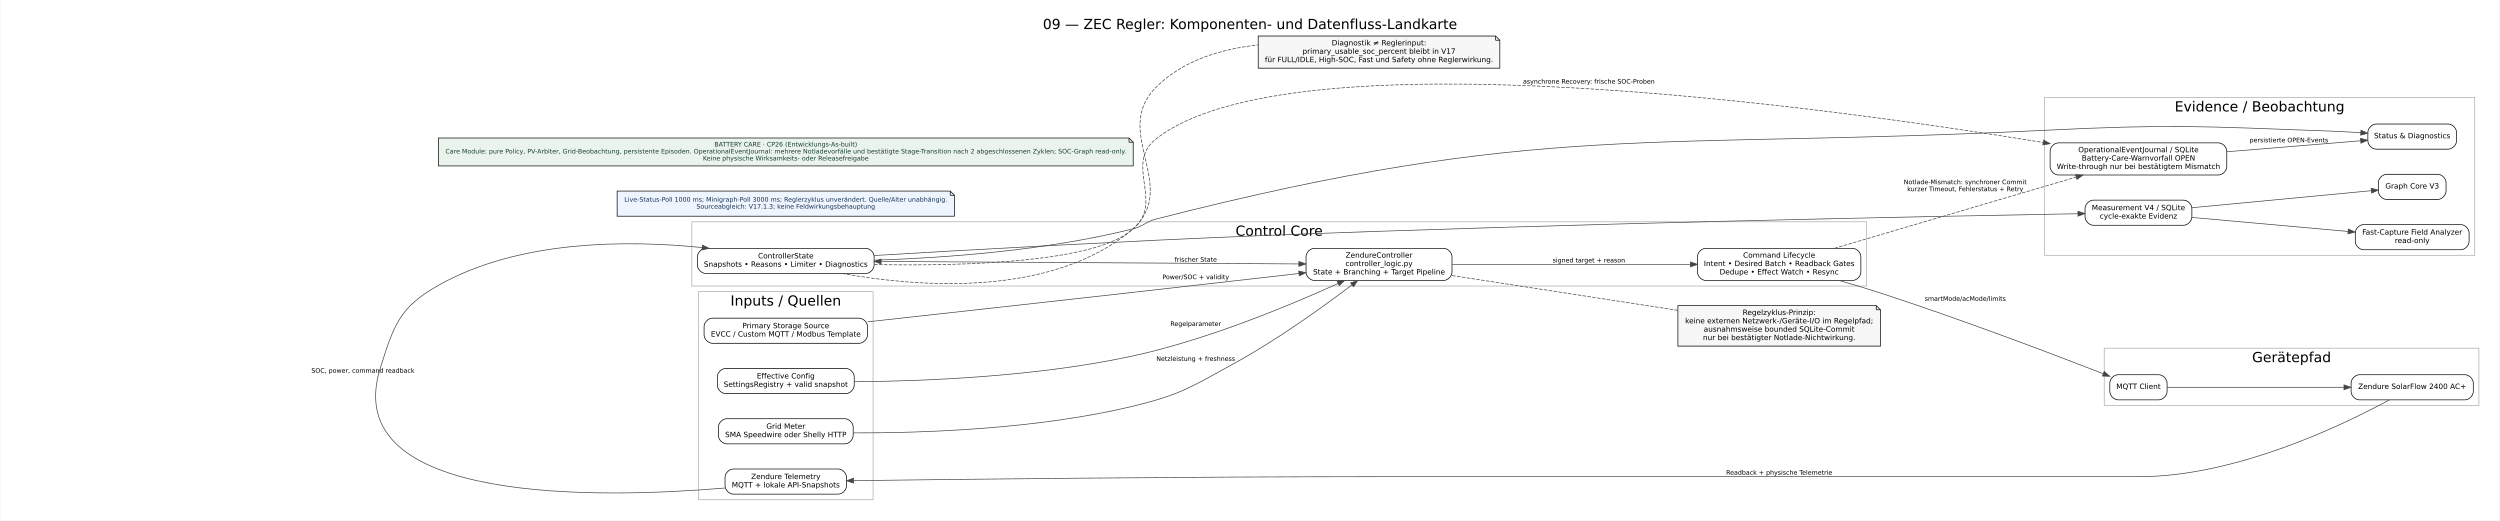
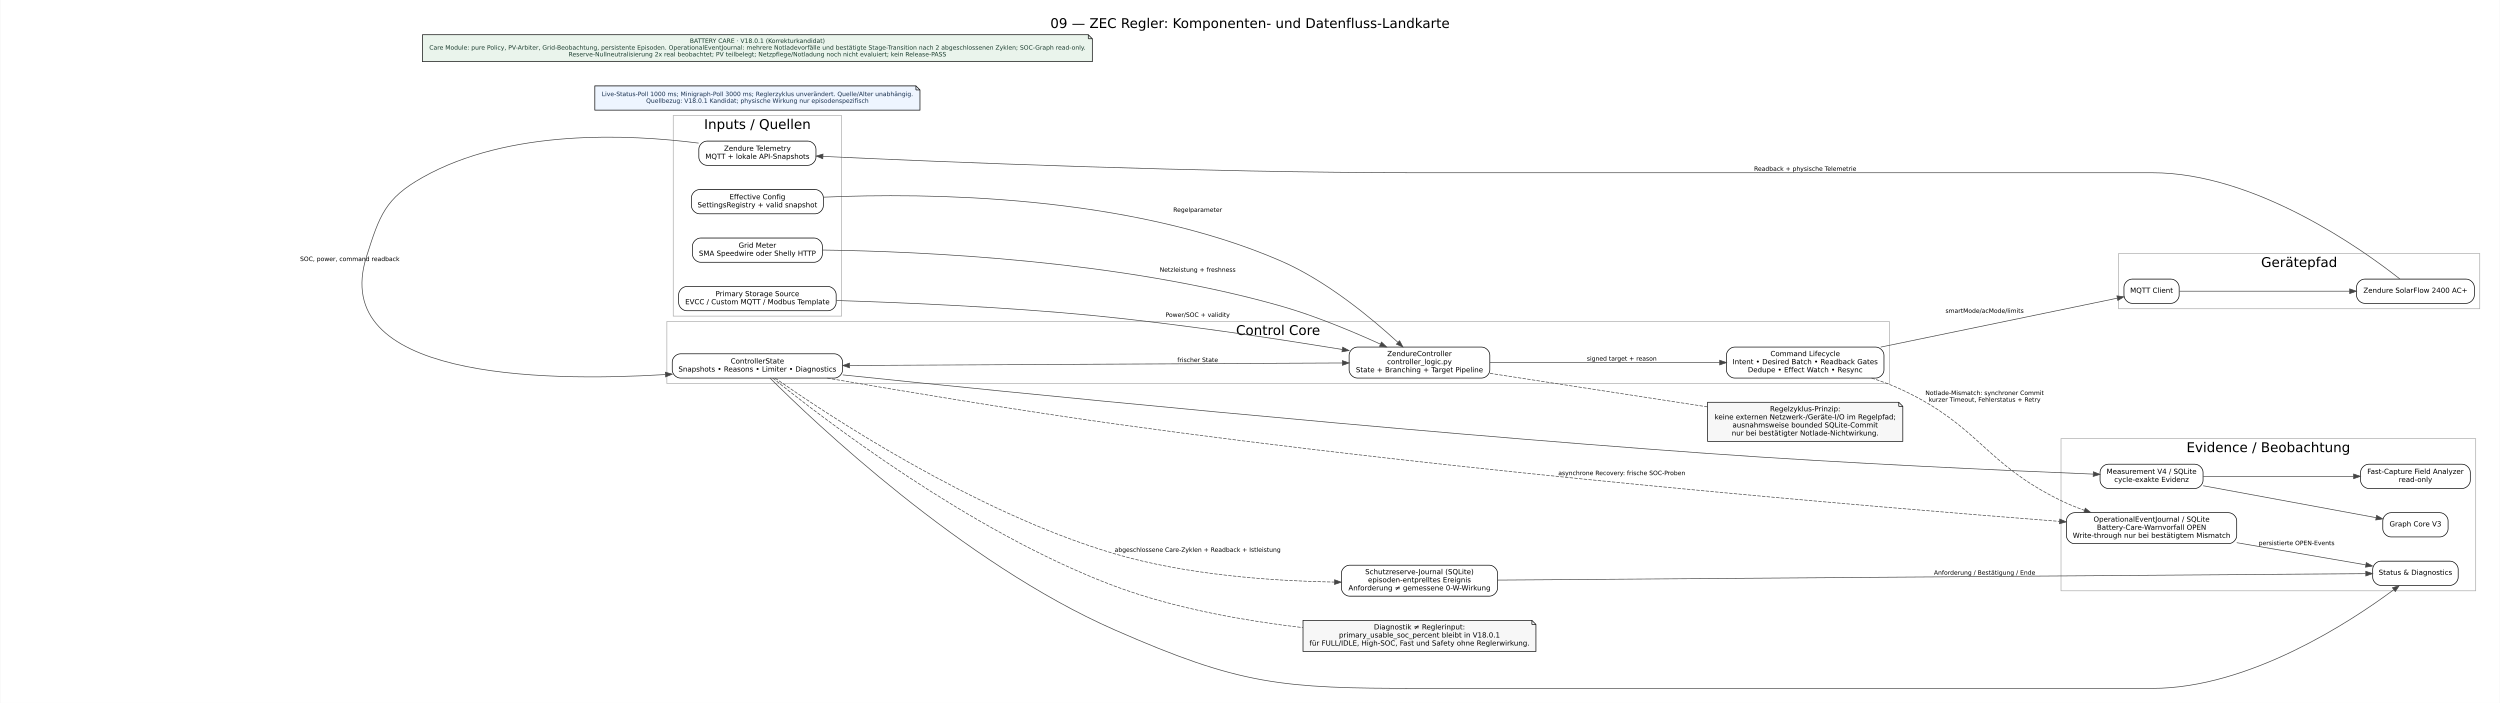
- <svg xmlns="http://www.w3.org/2000/svg" width="3579pt" height="745pt" viewBox="0.00 0.00 3578.70 745.20">
-   <g id="graph0" class="graph" transform="scale(1 1) rotate(0) translate(21.6 723.6)">
-     <polygon fill="white" stroke="transparent" points="-21.6,21.6 -21.6,-723.6 3557.1,-723.6 3557.1,21.6 -21.6,21.6" />
-     <text text-anchor="middle" x="1767.75" y="-682" font-family="DejaVu Sans" font-size="20.00">09 — ZEC Regler: Komponenten- und Datenfluss-Landkarte</text>
+ <svg xmlns="http://www.w3.org/2000/svg" width="3713pt" height="1044pt" viewBox="0.00 0.00 3712.70 1044.20">
+   <g id="graph0" class="graph" transform="scale(1 1) rotate(0) translate(21.6 1022.6)">
+     <polygon fill="white" stroke="transparent" points="-21.6,21.6 -21.6,-1022.6 3691.1,-1022.6 3691.1,21.6 -21.6,21.6" />
+     <text text-anchor="middle" x="1834.75" y="-981" font-family="DejaVu Sans" font-size="20.00">09 — ZEC Regler: Komponenten- und Datenfluss-Landkarte</text>
    <g id="clust1" class="cluster">
-       <polygon fill="white" stroke="#aaaaaa" points="978,-8 978,-306 1228,-306 1228,-8 978,-8" />
-       <text text-anchor="middle" x="1103" y="-286" font-family="DejaVu Sans" font-size="20.00">Inputs / Quellen</text>
+       <polygon fill="white" stroke="#aaaaaa" points="978,-553 978,-851 1228,-851 1228,-553 978,-553" />
+       <text text-anchor="middle" x="1103" y="-831" font-family="DejaVu Sans" font-size="20.00">Inputs / Quellen</text>
    </g>
    <g id="clust2" class="cluster">
-       <polygon fill="white" stroke="#aaaaaa" points="968.5,-314 968.5,-406 2650.5,-406 2650.5,-314 968.5,-314" />
-       <text text-anchor="middle" x="1809.5" y="-386" font-family="DejaVu Sans" font-size="20.00">Control Core</text>
+       <polygon fill="white" stroke="#aaaaaa" points="968.5,-453 968.5,-545 2784.5,-545 2784.5,-453 968.5,-453" />
+       <text text-anchor="middle" x="1876.5" y="-525" font-family="DejaVu Sans" font-size="20.00">Control Core</text>
    </g>
    <g id="clust3" class="cluster">
-       <polygon fill="white" stroke="#aaaaaa" points="2991,-143 2991,-225 3527.5,-225 3527.5,-143 2991,-143" />
-       <text text-anchor="middle" x="3259.25" y="-205" font-family="DejaVu Sans" font-size="20.00">Gerätepfad</text>
+       <polygon fill="white" stroke="#aaaaaa" points="3125,-564 3125,-646 3661.5,-646 3661.5,-564 3125,-564" />
+       <text text-anchor="middle" x="3393.25" y="-626" font-family="DejaVu Sans" font-size="20.00">Gerätepfad</text>
    </g>
    <g id="clust4" class="cluster">
-       <polygon fill="white" stroke="#aaaaaa" points="2905.5,-358 2905.5,-584 3521.5,-584 3521.5,-358 2905.5,-358" />
-       <text text-anchor="middle" x="3213.5" y="-564" font-family="DejaVu Sans" font-size="20.00">Evidence / Beobachtung</text>
+       <polygon fill="white" stroke="#aaaaaa" points="3039.5,-145 3039.5,-371 3655.5,-371 3655.5,-145 3039.5,-145" />
+       <text text-anchor="middle" x="3347.5" y="-351" font-family="DejaVu Sans" font-size="20.00">Evidence / Beobachtung</text>
    </g>
    <g id="node1" class="node">
-       <path fill="white" stroke="black" d="M1187.5,-124C1187.5,-124 1018.5,-124 1018.5,-124 1012.5,-124 1006.5,-118 1006.5,-112 1006.5,-112 1006.5,-100 1006.5,-100 1006.5,-94 1012.5,-88 1018.5,-88 1018.5,-88 1187.5,-88 1187.5,-88 1193.5,-88 1199.5,-94 1199.5,-100 1199.5,-100 1199.5,-112 1199.5,-112 1199.5,-118 1193.5,-124 1187.5,-124" />
-       <text text-anchor="middle" x="1103" y="-109.6" font-family="DejaVu Sans" font-size="10.50">Grid Meter</text>
-       <text text-anchor="middle" x="1103" y="-97.6" font-family="DejaVu Sans" font-size="10.50">SMA Speedwire oder Shelly HTTP</text>
+       <path fill="white" stroke="black" d="M1187.5,-669C1187.5,-669 1018.5,-669 1018.5,-669 1012.5,-669 1006.5,-663 1006.5,-657 1006.5,-657 1006.5,-645 1006.5,-645 1006.5,-639 1012.5,-633 1018.5,-633 1018.5,-633 1187.5,-633 1187.5,-633 1193.5,-633 1199.5,-639 1199.5,-645 1199.5,-645 1199.5,-657 1199.5,-657 1199.5,-663 1193.5,-669 1187.5,-669" />
+       <text text-anchor="middle" x="1103" y="-654.6" font-family="DejaVu Sans" font-size="10.50">Grid Meter</text>
+       <text text-anchor="middle" x="1103" y="-642.6" font-family="DejaVu Sans" font-size="10.50">SMA Speedwire oder Shelly HTTP</text>
    </g>
    <g id="node5" class="node">
-       <path fill="white" stroke="black" d="M2045,-368C2045,-368 1860,-368 1860,-368 1854,-368 1848,-362 1848,-356 1848,-356 1848,-334 1848,-334 1848,-328 1854,-322 1860,-322 1860,-322 2045,-322 2045,-322 2051,-322 2057,-328 2057,-334 2057,-334 2057,-356 2057,-356 2057,-362 2051,-368 2045,-368" />
-       <text text-anchor="middle" x="1952.5" y="-354.6" font-family="DejaVu Sans" font-size="10.50">ZendureController</text>
-       <text text-anchor="middle" x="1952.5" y="-342.6" font-family="DejaVu Sans" font-size="10.50">controller_logic.py</text>
-       <text text-anchor="middle" x="1952.5" y="-330.6" font-family="DejaVu Sans" font-size="10.50">State + Branching + Target Pipeline</text>
+       <path fill="white" stroke="black" d="M2179,-507C2179,-507 1994,-507 1994,-507 1988,-507 1982,-501 1982,-495 1982,-495 1982,-473 1982,-473 1982,-467 1988,-461 1994,-461 1994,-461 2179,-461 2179,-461 2185,-461 2191,-467 2191,-473 2191,-473 2191,-495 2191,-495 2191,-501 2185,-507 2179,-507" />
+       <text text-anchor="middle" x="2086.5" y="-493.6" font-family="DejaVu Sans" font-size="10.50">ZendureController</text>
+       <text text-anchor="middle" x="2086.5" y="-481.6" font-family="DejaVu Sans" font-size="10.50">controller_logic.py</text>
+       <text text-anchor="middle" x="2086.5" y="-469.6" font-family="DejaVu Sans" font-size="10.50">State + Branching + Target Pipeline</text>
    </g>
    <g id="edge1" class="edge">
-       <path fill="none" stroke="#444444" d="M1199.68,-103.7C1300.73,-103.41 1463.99,-109.03 1600.5,-142 1669.03,-158.55 1684.7,-170.08 1746.5,-204 1807.83,-237.67 1873.62,-285.18 1913.68,-315.54" />
-       <polygon fill="#444444" stroke="#444444" points="1911.74,-318.47 1921.82,-321.74 1915.99,-312.9 1911.74,-318.47" />
-       <text text-anchor="middle" x="1690" y="-206.8" font-family="DejaVu Sans" font-size="9.00">Netzleistung + freshness</text>
+       <path fill="none" stroke="#444444" d="M1199.51,-651.18C1348.03,-649.17 1642.06,-635.95 1880.5,-568 1931.97,-553.33 1988.06,-529.79 2028.54,-511.35" />
+       <polygon fill="#444444" stroke="#444444" points="2030.08,-514.5 2037.7,-507.15 2027.16,-508.14 2030.08,-514.5" />
+       <text text-anchor="middle" x="1757" y="-618.8" font-family="DejaVu Sans" font-size="9.00">Netzleistung + freshness</text>
    </g>
    <g id="node2" class="node">
-       <path fill="white" stroke="black" d="M1208,-268C1208,-268 998,-268 998,-268 992,-268 986,-262 986,-256 986,-256 986,-244 986,-244 986,-238 992,-232 998,-232 998,-232 1208,-232 1208,-232 1214,-232 1220,-238 1220,-244 1220,-244 1220,-256 1220,-256 1220,-262 1214,-268 1208,-268" />
-       <text text-anchor="middle" x="1103" y="-253.6" font-family="DejaVu Sans" font-size="10.50">Primary Storage Source</text>
-       <text text-anchor="middle" x="1103" y="-241.6" font-family="DejaVu Sans" font-size="10.50">EVCC / Custom MQTT / Modbus Template</text>
+       <path fill="white" stroke="black" d="M1208,-597C1208,-597 998,-597 998,-597 992,-597 986,-591 986,-585 986,-585 986,-573 986,-573 986,-567 992,-561 998,-561 998,-561 1208,-561 1208,-561 1214,-561 1220,-567 1220,-573 1220,-573 1220,-585 1220,-585 1220,-591 1214,-597 1208,-597" />
+       <text text-anchor="middle" x="1103" y="-582.6" font-family="DejaVu Sans" font-size="10.50">Primary Storage Source</text>
+       <text text-anchor="middle" x="1103" y="-570.6" font-family="DejaVu Sans" font-size="10.50">EVCC / Custom MQTT / Modbus Template</text>
    </g>
    <g id="edge2" class="edge">
-       <path fill="none" stroke="#444444" d="M1220.38,-262.79C1321.01,-273.87 1470.36,-290.38 1600.5,-305 1679.79,-313.91 1769.15,-324.09 1837.86,-331.96" />
-       <polygon fill="#444444" stroke="#444444" points="1837.51,-335.44 1847.84,-333.1 1838.3,-328.49 1837.51,-335.44" />
-       <text text-anchor="middle" x="1690" y="-323.8" font-family="DejaVu Sans" font-size="9.00">Power/SOC + validity</text>
+       <path fill="none" stroke="#444444" d="M1220.09,-576.21C1320.86,-573.05 1470.57,-566.62 1600.5,-554 1728.21,-541.6 1873.78,-519.51 1971.84,-503.46" />
+       <polygon fill="#444444" stroke="#444444" points="1972.47,-506.9 1981.77,-501.83 1971.33,-499.99 1972.47,-506.9" />
+       <text text-anchor="middle" x="1757" y="-551.8" font-family="DejaVu Sans" font-size="9.00">Power/SOC + validity</text>
    </g>
    <g id="node3" class="node">
-       <path fill="white" stroke="black" d="M1178,-52C1178,-52 1028,-52 1028,-52 1022,-52 1016,-46 1016,-40 1016,-40 1016,-28 1016,-28 1016,-22 1022,-16 1028,-16 1028,-16 1178,-16 1178,-16 1184,-16 1190,-22 1190,-28 1190,-28 1190,-40 1190,-40 1190,-46 1184,-52 1178,-52" />
-       <text text-anchor="middle" x="1103" y="-37.6" font-family="DejaVu Sans" font-size="10.50">Zendure Telemetry</text>
-       <text text-anchor="middle" x="1103" y="-25.6" font-family="DejaVu Sans" font-size="10.50">MQTT + lokale API-Snapshots</text>
+       <path fill="white" stroke="black" d="M1178,-813C1178,-813 1028,-813 1028,-813 1022,-813 1016,-807 1016,-801 1016,-801 1016,-789 1016,-789 1016,-783 1022,-777 1028,-777 1028,-777 1178,-777 1178,-777 1184,-777 1190,-783 1190,-789 1190,-789 1190,-801 1190,-801 1190,-807 1184,-813 1178,-813" />
+       <text text-anchor="middle" x="1103" y="-798.6" font-family="DejaVu Sans" font-size="10.50">Zendure Telemetry</text>
+       <text text-anchor="middle" x="1103" y="-786.6" font-family="DejaVu Sans" font-size="10.50">MQTT + lokale API-Snapshots</text>
    </g>
    <g id="node6" class="node">
-       <path fill="white" stroke="black" d="M1217.5,-368C1217.5,-368 988.5,-368 988.5,-368 982.5,-368 976.5,-362 976.5,-356 976.5,-356 976.5,-344 976.5,-344 976.5,-338 982.5,-332 988.5,-332 988.5,-332 1217.5,-332 1217.5,-332 1223.5,-332 1229.5,-338 1229.5,-344 1229.5,-344 1229.5,-356 1229.5,-356 1229.5,-362 1223.5,-368 1217.5,-368" />
-       <text text-anchor="middle" x="1103" y="-353.6" font-family="DejaVu Sans" font-size="10.50">ControllerState</text>
-       <text text-anchor="middle" x="1103" y="-341.6" font-family="DejaVu Sans" font-size="10.50">Snapshots • Reasons • Limiter • Diagnostics</text>
+       <path fill="white" stroke="black" d="M1217.5,-497C1217.5,-497 988.5,-497 988.5,-497 982.5,-497 976.5,-491 976.5,-485 976.5,-485 976.5,-473 976.5,-473 976.5,-467 982.5,-461 988.5,-461 988.5,-461 1217.5,-461 1217.5,-461 1223.5,-461 1229.5,-467 1229.5,-473 1229.5,-473 1229.5,-485 1229.5,-485 1229.5,-491 1223.5,-497 1217.5,-497" />
+       <text text-anchor="middle" x="1103" y="-482.6" font-family="DejaVu Sans" font-size="10.50">ControllerState</text>
+       <text text-anchor="middle" x="1103" y="-470.6" font-family="DejaVu Sans" font-size="10.50">Snapshots • Reasons • Limiter • Diagnostics</text>
    </g>
    <g id="edge4" class="edge">
-       <path fill="none" stroke="#444444" d="M1015.81,-24.74C839.02,-9.89 460.16,-0.02 522.5,-197 541.85,-258.13 549.67,-283.47 605.5,-315 721.18,-380.32 876.89,-379.91 983.11,-369.1" />
-       <polygon fill="#444444" stroke="#444444" points="983.65,-372.57 993.23,-368.03 982.91,-365.61 983.65,-372.57" />
-       <text text-anchor="middle" x="497.5" y="-189.8" font-family="DejaVu Sans" font-size="9.00">SOC, power, command readback</text>
+       <path fill="none" stroke="#444444" d="M1015.71,-810C911.06,-823.42 733.76,-831.25 605.5,-759 549.95,-727.71 541.86,-702.75 522.5,-642 465.12,-461.95 777.32,-454.78 966.4,-466.2" />
+       <polygon fill="#444444" stroke="#444444" points="966.23,-469.69 976.43,-466.83 966.67,-462.71 966.23,-469.69" />
+       <text text-anchor="middle" x="497.5" y="-634.8" font-family="DejaVu Sans" font-size="9.00">SOC, power, command readback</text>
    </g>
    <g id="node4" class="node">
-       <path fill="white" stroke="black" d="M1189,-196C1189,-196 1017,-196 1017,-196 1011,-196 1005,-190 1005,-184 1005,-184 1005,-172 1005,-172 1005,-166 1011,-160 1017,-160 1017,-160 1189,-160 1189,-160 1195,-160 1201,-166 1201,-172 1201,-172 1201,-184 1201,-184 1201,-190 1195,-196 1189,-196" />
-       <text text-anchor="middle" x="1103" y="-181.6" font-family="DejaVu Sans" font-size="10.50">Effective Config</text>
-       <text text-anchor="middle" x="1103" y="-169.6" font-family="DejaVu Sans" font-size="10.50">SettingsRegistry + valid snapshot</text>
+       <path fill="white" stroke="black" d="M1189,-741C1189,-741 1017,-741 1017,-741 1011,-741 1005,-735 1005,-729 1005,-729 1005,-717 1005,-717 1005,-711 1011,-705 1017,-705 1017,-705 1189,-705 1189,-705 1195,-705 1201,-711 1201,-717 1201,-717 1201,-729 1201,-729 1201,-735 1195,-741 1189,-741" />
+       <text text-anchor="middle" x="1103" y="-726.6" font-family="DejaVu Sans" font-size="10.50">Effective Config</text>
+       <text text-anchor="middle" x="1103" y="-714.6" font-family="DejaVu Sans" font-size="10.50">SettingsRegistry + valid snapshot</text>
    </g>
    <g id="edge3" class="edge">
-       <path fill="none" stroke="#444444" d="M1201.27,-176.93C1302.22,-177.71 1464.13,-184.25 1600.5,-214 1707.47,-237.34 1825.53,-286.62 1893.84,-317.64" />
-       <polygon fill="#444444" stroke="#444444" points="1892.59,-320.92 1903.14,-321.9 1895.5,-314.56 1892.59,-320.92" />
-       <text text-anchor="middle" x="1690" y="-256.8" font-family="DejaVu Sans" font-size="9.00">Regelparameter</text>
+       <path fill="none" stroke="#444444" d="M1201.22,-729.69C1352.99,-736.32 1652.41,-733.93 1880.5,-635 1949.03,-605.28 2016.41,-549 2054.3,-514.18" />
+       <polygon fill="#444444" stroke="#444444" points="2056.98,-516.46 2061.92,-507.09 2052.22,-511.33 2056.98,-516.46" />
+       <text text-anchor="middle" x="1757" y="-707.8" font-family="DejaVu Sans" font-size="9.00">Regelparameter</text>
    </g>
    <g id="node7" class="node">
-       <path fill="white" stroke="black" d="M2630.5,-368C2630.5,-368 2420.5,-368 2420.5,-368 2414.5,-368 2408.5,-362 2408.5,-356 2408.5,-356 2408.5,-334 2408.5,-334 2408.5,-328 2414.5,-322 2420.5,-322 2420.5,-322 2630.5,-322 2630.5,-322 2636.5,-322 2642.5,-328 2642.5,-334 2642.5,-334 2642.5,-356 2642.5,-356 2642.5,-362 2636.5,-368 2630.5,-368" />
-       <text text-anchor="middle" x="2525.5" y="-354.6" font-family="DejaVu Sans" font-size="10.50">Command Lifecycle</text>
-       <text text-anchor="middle" x="2525.5" y="-342.6" font-family="DejaVu Sans" font-size="10.50">Intent • Desired Batch • Readback Gates</text>
-       <text text-anchor="middle" x="2525.5" y="-330.6" font-family="DejaVu Sans" font-size="10.50">Dedupe • Effect Watch • Resync</text>
+       <path fill="white" stroke="black" d="M2764.5,-507C2764.5,-507 2554.5,-507 2554.5,-507 2548.5,-507 2542.5,-501 2542.5,-495 2542.5,-495 2542.5,-473 2542.5,-473 2542.5,-467 2548.5,-461 2554.5,-461 2554.5,-461 2764.5,-461 2764.5,-461 2770.5,-461 2776.5,-467 2776.5,-473 2776.5,-473 2776.5,-495 2776.5,-495 2776.5,-501 2770.5,-507 2764.5,-507" />
+       <text text-anchor="middle" x="2659.5" y="-493.6" font-family="DejaVu Sans" font-size="10.50">Command Lifecycle</text>
+       <text text-anchor="middle" x="2659.5" y="-481.6" font-family="DejaVu Sans" font-size="10.50">Intent • Desired Batch • Readback Gates</text>
+       <text text-anchor="middle" x="2659.5" y="-469.6" font-family="DejaVu Sans" font-size="10.50">Dedupe • Effect Watch • Resync</text>
    </g>
    <g id="edge6" class="edge">
-       <path fill="none" stroke="#444444" d="M2057.23,-345C2153.15,-345 2295.92,-345 2398.39,-345" />
-       <polygon fill="#444444" stroke="#444444" points="2398.49,-348.5 2408.49,-345 2398.49,-341.5 2398.49,-348.5" />
-       <text text-anchor="middle" x="2253" y="-347.8" font-family="DejaVu Sans" font-size="9.00">signed target + reason</text>
+       <path fill="none" stroke="#444444" d="M2191.23,-484C2287.15,-484 2429.92,-484 2532.39,-484" />
+       <polygon fill="#444444" stroke="#444444" points="2532.49,-487.5 2542.49,-484 2532.49,-480.5 2532.49,-487.5" />
+       <text text-anchor="middle" x="2387" y="-486.8" font-family="DejaVu Sans" font-size="9.00">signed target + reason</text>
+     </g>
+     <g id="node17" class="node">
+       <polygon fill="#f7f7f7" stroke="black" points="2798.5,-425 2514.5,-425 2514.5,-367 2804.5,-367 2804.5,-419 2798.5,-425" />
+       <polyline fill="none" stroke="black" points="2798.5,-425 2798.5,-419 " />
+       <polyline fill="none" stroke="black" points="2804.5,-419 2798.5,-419 " />
+       <text text-anchor="middle" x="2659.5" y="-411.6" font-family="DejaVu Sans" font-size="10.50">Regelzyklus-Prinzip:</text>
+       <text text-anchor="middle" x="2659.5" y="-399.6" font-family="DejaVu Sans" font-size="10.50">keine externen Netzwerk-/Geräte-I/O im Regelpfad;</text>
+       <text text-anchor="middle" x="2659.5" y="-387.6" font-family="DejaVu Sans" font-size="10.50">ausnahmsweise bounded SQLite-Commit</text>
+       <text text-anchor="middle" x="2659.5" y="-375.6" font-family="DejaVu Sans" font-size="10.50">nur bei bestätigter Notlade-Nichtwirkung.</text>
+     </g>
+     <g id="edge20" class="edge">
+       <path fill="none" stroke="#444444" stroke-dasharray="5,2" d="M2191.23,-468.01C2281.66,-454.08 2413.74,-433.72 2514.42,-418.2" />
+     </g>
+     <g id="edge5" class="edge">
+       <path fill="none" stroke="#444444" d="M1240.01,-479.69C1434.92,-480.69 1790.14,-482.5 1971.85,-483.42" />
+       <polygon fill="#444444" stroke="#444444" points="1239.82,-476.19 1229.8,-479.64 1239.79,-483.19 1239.82,-476.19" />
+       <polygon fill="#444444" stroke="#444444" points="1971.94,-486.92 1981.96,-483.47 1971.98,-479.92 1971.94,-486.92" />
+       <text text-anchor="middle" x="1757" y="-484.8" font-family="DejaVu Sans" font-size="9.00">frischer State</text>
+     </g>
+     <g id="node10" class="node">
+       <path fill="white" stroke="black" d="M3238.5,-333C3238.5,-333 3109.5,-333 3109.5,-333 3103.5,-333 3097.5,-327 3097.5,-321 3097.5,-321 3097.5,-309 3097.5,-309 3097.5,-303 3103.5,-297 3109.5,-297 3109.5,-297 3238.5,-297 3238.5,-297 3244.5,-297 3250.5,-303 3250.5,-309 3250.5,-309 3250.5,-321 3250.5,-321 3250.5,-327 3244.5,-333 3238.5,-333" />
+       <text text-anchor="middle" x="3174" y="-318.6" font-family="DejaVu Sans" font-size="10.50">Measurement V4 / SQLite</text>
+       <text text-anchor="middle" x="3174" y="-306.6" font-family="DejaVu Sans" font-size="10.50">cycle-exakte Evidenz</text>
+     </g>
+     <g id="edge10" class="edge">
+       <path fill="none" stroke="#444444" d="M1229.82,-465.69C1476.17,-440 2039.57,-383.13 2514.5,-349 2719.68,-334.25 2961.27,-323.46 3087.06,-318.33" />
+       <polygon fill="#444444" stroke="#444444" points="3087.54,-321.81 3097.39,-317.91 3087.26,-314.82 3087.54,-321.81" />
+     </g>
+     <g id="node11" class="node">
+       <path fill="white" stroke="black" d="M3617.5,-189C3617.5,-189 3514.5,-189 3514.5,-189 3508.5,-189 3502.5,-183 3502.5,-177 3502.5,-177 3502.5,-165 3502.5,-165 3502.5,-159 3508.5,-153 3514.5,-153 3514.5,-153 3617.5,-153 3617.5,-153 3623.5,-153 3629.5,-159 3629.5,-165 3629.5,-165 3629.5,-177 3629.5,-177 3629.5,-183 3623.5,-189 3617.5,-189" />
+       <text text-anchor="middle" x="3566" y="-168.6" font-family="DejaVu Sans" font-size="10.50">Status &amp; Diagnostics</text>
+     </g>
+     <g id="edge11" class="edge">
+       <path fill="none" stroke="#444444" d="M1121.73,-460.99C1184.83,-398.08 1406.76,-186.55 1633.5,-87 1820.82,-4.76 1880.92,0 2085.5,0 2085.5,0 2085.5,0 3175,0 3319.34,0 3470.35,-99.46 3533.91,-146.67" />
+       <polygon fill="#444444" stroke="#444444" points="3531.83,-149.49 3541.93,-152.7 3536.04,-143.89 3531.83,-149.49" />
+     </g>
+     <g id="node14" class="node">
+       <path fill="white" stroke="black" d="M3288.5,-261C3288.5,-261 3059.5,-261 3059.5,-261 3053.5,-261 3047.5,-255 3047.5,-249 3047.5,-249 3047.5,-227 3047.5,-227 3047.5,-221 3053.5,-215 3059.5,-215 3059.5,-215 3288.5,-215 3288.5,-215 3294.5,-215 3300.5,-221 3300.5,-227 3300.5,-227 3300.5,-249 3300.5,-249 3300.5,-255 3294.5,-261 3288.5,-261" />
+       <text text-anchor="middle" x="3174" y="-247.6" font-family="DejaVu Sans" font-size="10.50">OperationalEventJournal / SQLite</text>
+       <text text-anchor="middle" x="3174" y="-235.6" font-family="DejaVu Sans" font-size="10.50">Battery-Care-Warnvorfall OPEN</text>
+       <text text-anchor="middle" x="3174" y="-223.6" font-family="DejaVu Sans" font-size="10.50">Write-through nur bei bestätigtem Mismatch</text>
+     </g>
+     <g id="edge13" class="edge">
+       <path fill="none" stroke="#444444" stroke-dasharray="5,2" d="M1206.79,-460.94C1313.33,-442.54 1484.78,-413.83 1633.5,-393 2149.94,-320.66 2768.41,-268.9 3037.19,-248.11" />
+       <polygon fill="#444444" stroke="#444444" points="3037.68,-251.58 3047.39,-247.32 3037.15,-244.6 3037.68,-251.58" />
+       <text text-anchor="middle" x="2387" y="-316.8" font-family="DejaVu Sans" font-size="9.00">asynchrone Recovery: frische SOC-Proben</text>
+     </g>
+     <g id="node15" class="node">
+       <path fill="white" stroke="black" d="M2190.5,-183C2190.5,-183 1982.5,-183 1982.5,-183 1976.5,-183 1970.5,-177 1970.5,-171 1970.5,-171 1970.5,-149 1970.5,-149 1970.5,-143 1976.5,-137 1982.5,-137 1982.5,-137 2190.5,-137 2190.5,-137 2196.5,-137 2202.5,-143 2202.5,-149 2202.5,-149 2202.5,-171 2202.5,-171 2202.5,-177 2196.5,-183 2190.5,-183" />
+       <text text-anchor="middle" x="2086.5" y="-169.6" font-family="DejaVu Sans" font-size="10.50">Schutzreserve-Journal (SQLite)</text>
+       <text text-anchor="middle" x="2086.5" y="-157.6" font-family="DejaVu Sans" font-size="10.50">episoden-entprelltes Ereignis</text>
+       <text text-anchor="middle" x="2086.5" y="-145.6" font-family="DejaVu Sans" font-size="10.50">Anforderung ≠ gemessene 0-W-Wirkung</text>
+     </g>
+     <g id="edge14" class="edge">
+       <path fill="none" stroke="#444444" stroke-dasharray="5,2" d="M1129.4,-460.82C1203.03,-409.21 1424.69,-261.54 1633.5,-200 1740.75,-168.39 1868.01,-159.54 1960.13,-157.92" />
+       <polygon fill="#444444" stroke="#444444" points="1960.39,-161.42 1970.34,-157.77 1960.29,-154.42 1960.39,-161.42" />
+       <text text-anchor="middle" x="1757" y="-202.8" font-family="DejaVu Sans" font-size="9.00">abgeschlossene Care-Zyklen + Readback + Istleistung</text>
    </g>
    <g id="node16" class="node">
-       <polygon fill="#f7f7f7" stroke="black" points="2664.5,-286 2380.5,-286 2380.5,-228 2670.5,-228 2670.5,-280 2664.5,-286" />
-       <polyline fill="none" stroke="black" points="2664.5,-286 2664.5,-280 " />
-       <polyline fill="none" stroke="black" points="2670.5,-280 2664.5,-280 " />
-       <text text-anchor="middle" x="2525.5" y="-272.6" font-family="DejaVu Sans" font-size="10.50">Regelzyklus-Prinzip:</text>
-       <text text-anchor="middle" x="2525.5" y="-260.6" font-family="DejaVu Sans" font-size="10.50">keine externen Netzwerk-/Geräte-I/O im Regelpfad;</text>
-       <text text-anchor="middle" x="2525.5" y="-248.6" font-family="DejaVu Sans" font-size="10.50">ausnahmsweise bounded SQLite-Commit</text>
-       <text text-anchor="middle" x="2525.5" y="-236.6" font-family="DejaVu Sans" font-size="10.50">nur bei bestätigter Notlade-Nichtwirkung.</text>
+       <polygon fill="#f7f7f7" stroke="black" points="2253.5,-101 1913.5,-101 1913.5,-55 2259.5,-55 2259.5,-95 2253.5,-101" />
+       <polyline fill="none" stroke="black" points="2253.5,-101 2253.5,-95 " />
+       <polyline fill="none" stroke="black" points="2259.5,-95 2253.5,-95 " />
+       <text text-anchor="middle" x="2086.5" y="-87.6" font-family="DejaVu Sans" font-size="10.50">Diagnostik ≠ Reglerinput:</text>
+       <text text-anchor="middle" x="2086.5" y="-75.6" font-family="DejaVu Sans" font-size="10.50">primary_usable_soc_percent bleibt in V18.0.1</text>
+       <text text-anchor="middle" x="2086.5" y="-63.6" font-family="DejaVu Sans" font-size="10.50">für FULL/IDLE, High-SOC, Fast und Safety ohne Reglerwirkung.</text>
+     </g>
+     <g id="edge19" class="edge">
+       <path fill="none" stroke="#444444" stroke-dasharray="5,2" d="M1126.04,-460.85C1195.57,-404.64 1418.44,-232.4 1633.5,-152 1722.69,-118.66 1827.34,-100.31 1913.48,-90.24" />
+     </g>
+     <g id="node8" class="node">
+       <path fill="white" stroke="black" d="M3203,-608C3203,-608 3145,-608 3145,-608 3139,-608 3133,-602 3133,-596 3133,-596 3133,-584 3133,-584 3133,-578 3139,-572 3145,-572 3145,-572 3203,-572 3203,-572 3209,-572 3215,-578 3215,-584 3215,-584 3215,-596 3215,-596 3215,-602 3209,-608 3203,-608" />
+       <text text-anchor="middle" x="3174" y="-587.6" font-family="DejaVu Sans" font-size="10.50">MQTT Client</text>
+     </g>
+     <g id="edge7" class="edge">
+       <path fill="none" stroke="#444444" d="M2771.7,-507C2880.82,-529.57 3042.26,-562.96 3123.08,-579.67" />
+       <polygon fill="#444444" stroke="#444444" points="3122.5,-583.13 3133,-581.73 3123.91,-576.27 3122.5,-583.13" />
+       <text text-anchor="middle" x="2926" y="-557.8" font-family="DejaVu Sans" font-size="9.00">smartMode/acMode/limits</text>
+     </g>
+     <g id="edge12" class="edge">
+       <path fill="none" stroke="#444444" stroke-dasharray="5,2" d="M2758.17,-460.96C2773.99,-455.88 2789.94,-449.91 2804.5,-443 2919.55,-388.37 2925.02,-334.82 3039.5,-279 3050.51,-273.63 3062.36,-268.79 3074.31,-264.47" />
+       <polygon fill="#444444" stroke="#444444" points="3075.61,-267.72 3083.9,-261.12 3073.3,-261.12 3075.61,-267.72" />
+       <text text-anchor="middle" x="2926" y="-435.8" font-family="DejaVu Sans" font-size="9.00">Notlade-Mismatch: synchroner Commit</text>
+       <text text-anchor="middle" x="2926" y="-425.8" font-family="DejaVu Sans" font-size="9.00">kurzer Timeout, Fehlerstatus + Retry</text>
+     </g>
+     <g id="node9" class="node">
+       <path fill="white" stroke="black" d="M3641.5,-608C3641.5,-608 3490.5,-608 3490.5,-608 3484.5,-608 3478.5,-602 3478.5,-596 3478.5,-596 3478.5,-584 3478.5,-584 3478.5,-578 3484.5,-572 3490.5,-572 3490.5,-572 3641.5,-572 3641.5,-572 3647.5,-572 3653.5,-578 3653.5,-584 3653.5,-584 3653.5,-596 3653.5,-596 3653.5,-602 3647.5,-608 3641.5,-608" />
+       <text text-anchor="middle" x="3566" y="-587.6" font-family="DejaVu Sans" font-size="10.50">Zendure SolarFlow 2400 AC+</text>
+     </g>
+     <g id="edge8" class="edge">
+       <path fill="none" stroke="#444444" d="M3215.27,-590C3274.43,-590 3386.63,-590 3468.03,-590" />
+       <polygon fill="#444444" stroke="#444444" points="3468.3,-593.5 3478.3,-590 3468.3,-586.5 3468.3,-593.5" />
+     </g>
+     <g id="edge9" class="edge">
+       <path fill="none" stroke="#444444" d="M3542.86,-608.17C3485.76,-653.14 3327.28,-766 3175,-766 2085.5,-766 2085.5,-766 2085.5,-766 1760.87,-766 1376.11,-782.05 1200.3,-790.27" />
+       <polygon fill="#444444" stroke="#444444" points="1200.12,-786.77 1190.3,-790.74 1200.45,-793.76 1200.12,-786.77" />
+       <text text-anchor="middle" x="2659.5" y="-768.8" font-family="DejaVu Sans" font-size="9.00">Readback + physische Telemetrie</text>
+     </g>
+     <g id="node12" class="node">
+       <path fill="white" stroke="black" d="M3602.5,-261C3602.5,-261 3529.5,-261 3529.5,-261 3523.5,-261 3517.5,-255 3517.5,-249 3517.5,-249 3517.5,-237 3517.5,-237 3517.5,-231 3523.5,-225 3529.5,-225 3529.5,-225 3602.5,-225 3602.5,-225 3608.5,-225 3614.5,-231 3614.5,-237 3614.5,-237 3614.5,-249 3614.5,-249 3614.5,-255 3608.5,-261 3602.5,-261" />
+       <text text-anchor="middle" x="3566" y="-240.6" font-family="DejaVu Sans" font-size="10.50">Graph Core V3</text>
+     </g>
+     <g id="edge17" class="edge">
+       <path fill="none" stroke="#444444" d="M3250.66,-301.03C3325.77,-287.17 3439.27,-266.21 3507.36,-253.64" />
+       <polygon fill="#444444" stroke="#444444" points="3508.28,-257.03 3517.48,-251.77 3507.01,-250.15 3508.28,-257.03" />
+     </g>
+     <g id="node13" class="node">
+       <path fill="white" stroke="black" d="M3635.5,-333C3635.5,-333 3496.5,-333 3496.5,-333 3490.5,-333 3484.5,-327 3484.5,-321 3484.5,-321 3484.5,-309 3484.5,-309 3484.5,-303 3490.5,-297 3496.5,-297 3496.5,-297 3635.5,-297 3635.5,-297 3641.5,-297 3647.5,-303 3647.5,-309 3647.5,-309 3647.5,-321 3647.5,-321 3647.5,-327 3641.5,-333 3635.5,-333" />
+       <text text-anchor="middle" x="3566" y="-318.6" font-family="DejaVu Sans" font-size="10.50">Fast-Capture Field Analyzer</text>
+       <text text-anchor="middle" x="3566" y="-306.6" font-family="DejaVu Sans" font-size="10.50">read-only</text>
    </g>
    <g id="edge18" class="edge">
-       <path fill="none" stroke="#444444" stroke-dasharray="5,2" d="M2057.23,-329.01C2147.66,-315.08 2279.74,-294.72 2380.42,-279.2" />
-     </g>
-     <g id="edge5" class="edge">
-       <path fill="none" stroke="#444444" d="M1239.74,-349.2C1405.44,-348.22 1682.69,-346.59 1837.73,-345.67" />
-       <polygon fill="#444444" stroke="#444444" points="1239.49,-345.7 1229.51,-349.26 1239.53,-352.7 1239.49,-345.7" />
-       <polygon fill="#444444" stroke="#444444" points="1837.78,-349.17 1847.76,-345.61 1837.74,-342.17 1837.78,-349.17" />
-       <text text-anchor="middle" x="1690" y="-348.8" font-family="DejaVu Sans" font-size="9.00">frischer State</text>
-     </g>
-     <g id="node10" class="node">
-       <path fill="white" stroke="black" d="M3104.5,-437C3104.5,-437 2975.5,-437 2975.5,-437 2969.5,-437 2963.5,-431 2963.5,-425 2963.5,-425 2963.5,-413 2963.5,-413 2963.5,-407 2969.5,-401 2975.5,-401 2975.5,-401 3104.5,-401 3104.5,-401 3110.5,-401 3116.5,-407 3116.5,-413 3116.5,-413 3116.5,-425 3116.5,-425 3116.5,-431 3110.5,-437 3104.5,-437" />
-       <text text-anchor="middle" x="3040" y="-422.6" font-family="DejaVu Sans" font-size="10.50">Measurement V4 / SQLite</text>
-       <text text-anchor="middle" x="3040" y="-410.6" font-family="DejaVu Sans" font-size="10.50">cycle-exakte Evidenz</text>
-     </g>
-     <g id="edge10" class="edge">
-       <path fill="none" stroke="#444444" d="M1229.7,-357.72C1365.31,-365.81 1587.64,-378.38 1779.5,-386 2220.93,-403.54 2749.77,-413.94 2953.35,-417.55" />
-       <polygon fill="#444444" stroke="#444444" points="2953.32,-421.05 2963.38,-417.73 2953.44,-414.06 2953.32,-421.05" />
-     </g>
-     <g id="node11" class="node">
-       <path fill="white" stroke="black" d="M3483.5,-546C3483.5,-546 3380.5,-546 3380.5,-546 3374.5,-546 3368.5,-540 3368.5,-534 3368.5,-534 3368.5,-522 3368.5,-522 3368.5,-516 3374.5,-510 3380.5,-510 3380.5,-510 3483.5,-510 3483.5,-510 3489.5,-510 3495.5,-516 3495.5,-522 3495.5,-522 3495.5,-534 3495.5,-534 3495.5,-540 3489.5,-546 3483.5,-546" />
-       <text text-anchor="middle" x="3432" y="-525.6" font-family="DejaVu Sans" font-size="10.50">Status &amp; Diagnostics</text>
-     </g>
-     <g id="edge11" class="edge">
-       <path fill="none" stroke="#444444" d="M1229.75,-350.99C1331.22,-354.32 1476.89,-364.86 1600.5,-396 1615.95,-399.89 1618.06,-406.05 1633.5,-410 2183.93,-550.77 2338.06,-508.74 2905.5,-537 3085.72,-545.97 3131.18,-542.65 3311.5,-536 3326.67,-535.44 3342.91,-534.55 3358.37,-533.56" />
-       <polygon fill="#444444" stroke="#444444" points="3358.65,-537.05 3368.4,-532.9 3358.19,-530.07 3358.65,-537.05" />
-     </g>
-     <g id="node14" class="node">
-       <path fill="white" stroke="black" d="M3154.5,-519C3154.5,-519 2925.5,-519 2925.5,-519 2919.5,-519 2913.5,-513 2913.5,-507 2913.5,-507 2913.5,-485 2913.5,-485 2913.5,-479 2919.5,-473 2925.5,-473 2925.5,-473 3154.5,-473 3154.5,-473 3160.5,-473 3166.5,-479 3166.5,-485 3166.5,-485 3166.5,-507 3166.5,-507 3166.5,-513 3160.5,-519 3154.5,-519" />
-       <text text-anchor="middle" x="3040" y="-505.6" font-family="DejaVu Sans" font-size="10.50">OperationalEventJournal / SQLite</text>
-       <text text-anchor="middle" x="3040" y="-493.6" font-family="DejaVu Sans" font-size="10.50">Battery-Care-Warnvorfall OPEN</text>
-       <text text-anchor="middle" x="3040" y="-481.6" font-family="DejaVu Sans" font-size="10.50">Write-through nur bei bestätigtem Mismatch</text>
-     </g>
-     <g id="edge13" class="edge">
-       <path fill="none" stroke="#444444" stroke-dasharray="5,2" d="M1183.82,-331.94C1291.76,-312.58 1484.1,-296.69 1600.5,-396 1645.52,-434.41 1586.76,-488.71 1633.5,-525 1828.14,-676.12 2590.22,-570.79 2903.45,-519.56" />
-       <polygon fill="#444444" stroke="#444444" points="2904.19,-522.98 2913.49,-517.91 2903.06,-516.07 2904.19,-522.98" />
-       <text text-anchor="middle" x="2253" y="-603.8" font-family="DejaVu Sans" font-size="9.00">asynchrone Recovery: frische SOC-Proben</text>
-     </g>
-     <g id="node15" class="node">
-       <polygon fill="#f7f7f7" stroke="black" points="2119.5,-672 1779.5,-672 1779.5,-626 2125.5,-626 2125.5,-666 2119.5,-672" />
-       <polyline fill="none" stroke="black" points="2119.5,-672 2119.5,-666 " />
-       <polyline fill="none" stroke="black" points="2125.5,-666 2119.5,-666 " />
-       <text text-anchor="middle" x="1952.5" y="-658.6" font-family="DejaVu Sans" font-size="10.50">Diagnostik ≠ Reglerinput:</text>
-       <text text-anchor="middle" x="1952.5" y="-646.6" font-family="DejaVu Sans" font-size="10.50">primary_usable_soc_percent bleibt in V17</text>
-       <text text-anchor="middle" x="1952.5" y="-634.6" font-family="DejaVu Sans" font-size="10.50">für FULL/IDLE, High-SOC, Fast und Safety ohne Reglerwirkung.</text>
-     </g>
-     <g id="edge17" class="edge">
-       <path fill="none" stroke="#444444" stroke-dasharray="5,2" d="M1229.59,-344.8C1358.86,-342.29 1548.53,-347.49 1600.5,-396 1667.32,-458.37 1568.7,-534.53 1633.5,-599 1671.63,-636.94 1726.05,-653.41 1779.1,-659.21" />
-     </g>
-     <g id="node8" class="node">
-       <path fill="white" stroke="black" d="M3069,-187C3069,-187 3011,-187 3011,-187 3005,-187 2999,-181 2999,-175 2999,-175 2999,-163 2999,-163 2999,-157 3005,-151 3011,-151 3011,-151 3069,-151 3069,-151 3075,-151 3081,-157 3081,-163 3081,-163 3081,-175 3081,-175 3081,-181 3075,-187 3069,-187" />
-       <text text-anchor="middle" x="3040" y="-166.6" font-family="DejaVu Sans" font-size="10.50">MQTT Client</text>
-     </g>
-     <g id="edge7" class="edge">
-       <path fill="none" stroke="#444444" d="M2611.34,-321.97C2630.85,-316.36 2651.47,-310.19 2670.5,-304 2785.92,-266.48 2919.12,-215.82 2989.48,-188.46" />
-       <polygon fill="#444444" stroke="#444444" points="2990.94,-191.65 2998.99,-184.76 2988.4,-185.13 2990.94,-191.65" />
-       <text text-anchor="middle" x="2792" y="-292.8" font-family="DejaVu Sans" font-size="9.00">smartMode/acMode/limits</text>
-     </g>
-     <g id="edge12" class="edge">
-       <path fill="none" stroke="#444444" stroke-dasharray="5,2" d="M2604.62,-368.02C2697.81,-395.47 2853.21,-441.26 2950.69,-469.98" />
-       <polygon fill="#444444" stroke="#444444" points="2949.94,-473.41 2960.52,-472.88 2951.92,-466.69 2949.94,-473.41" />
-       <text text-anchor="middle" x="2792" y="-459.8" font-family="DejaVu Sans" font-size="9.00">Notlade-Mismatch: synchroner Commit</text>
-       <text text-anchor="middle" x="2792" y="-449.8" font-family="DejaVu Sans" font-size="9.00">kurzer Timeout, Fehlerstatus + Retry</text>
-     </g>
-     <g id="node9" class="node">
-       <path fill="white" stroke="black" d="M3507.5,-187C3507.5,-187 3356.5,-187 3356.5,-187 3350.5,-187 3344.5,-181 3344.5,-175 3344.5,-175 3344.5,-163 3344.5,-163 3344.5,-157 3350.5,-151 3356.5,-151 3356.5,-151 3507.5,-151 3507.5,-151 3513.5,-151 3519.5,-157 3519.5,-163 3519.5,-163 3519.5,-175 3519.5,-175 3519.5,-181 3513.5,-187 3507.5,-187" />
-       <text text-anchor="middle" x="3432" y="-166.6" font-family="DejaVu Sans" font-size="10.50">Zendure SolarFlow 2400 AC+</text>
-     </g>
-     <g id="edge8" class="edge">
-       <path fill="none" stroke="#444444" d="M3081.27,-169C3140.43,-169 3252.63,-169 3334.03,-169" />
-       <polygon fill="#444444" stroke="#444444" points="3334.3,-172.5 3344.3,-169 3334.3,-165.5 3334.3,-172.5" />
-     </g>
-     <g id="edge9" class="edge">
-       <path fill="none" stroke="#444444" d="M3399.29,-150.93C3334.29,-115.65 3180.32,-41 3041,-41 1951.5,-41 1951.5,-41 1951.5,-41 1679.02,-41 1357.28,-37.34 1200.12,-35.31" />
-       <polygon fill="#444444" stroke="#444444" points="1200.06,-31.81 1190.01,-35.18 1199.97,-38.81 1200.06,-31.81" />
-       <text text-anchor="middle" x="2525.5" y="-43.8" font-family="DejaVu Sans" font-size="9.00">Readback + physische Telemetrie</text>
-     </g>
-     <g id="node12" class="node">
-       <path fill="white" stroke="black" d="M3468.5,-474C3468.5,-474 3395.5,-474 3395.5,-474 3389.5,-474 3383.5,-468 3383.5,-462 3383.5,-462 3383.5,-450 3383.5,-450 3383.5,-444 3389.5,-438 3395.5,-438 3395.5,-438 3468.5,-438 3468.5,-438 3474.5,-438 3480.5,-444 3480.5,-450 3480.5,-450 3480.5,-462 3480.5,-462 3480.5,-468 3474.5,-474 3468.5,-474" />
-       <text text-anchor="middle" x="3432" y="-453.6" font-family="DejaVu Sans" font-size="10.50">Graph Core V3</text>
+       <path fill="none" stroke="#444444" d="M3250.66,-315C3314.5,-315 3406.07,-315 3473.92,-315" />
+       <polygon fill="#444444" stroke="#444444" points="3474.18,-318.5 3484.18,-315 3474.18,-311.5 3474.18,-318.5" />
+     </g>
+     <g id="edge16" class="edge">
+       <path fill="none" stroke="#444444" d="M3300.55,-216.43C3363.83,-205.56 3438.33,-192.76 3492.11,-183.52" />
+       <polygon fill="#444444" stroke="#444444" points="3492.97,-186.93 3502.24,-181.78 3491.79,-180.03 3492.97,-186.93" />
+       <text text-anchor="middle" x="3389.5" y="-212.8" font-family="DejaVu Sans" font-size="9.00">persistierte OPEN-Events</text>
    </g>
    <g id="edge15" class="edge">
-       <path fill="none" stroke="#444444" d="M3116.66,-426.18C3191.77,-433.3 3305.27,-444.07 3373.36,-450.53" />
-       <polygon fill="#444444" stroke="#444444" points="3373.19,-454.03 3383.48,-451.49 3373.85,-447.06 3373.19,-454.03" />
-     </g>
-     <g id="node13" class="node">
-       <path fill="white" stroke="black" d="M3501.5,-402C3501.5,-402 3362.5,-402 3362.5,-402 3356.5,-402 3350.5,-396 3350.5,-390 3350.5,-390 3350.5,-378 3350.5,-378 3350.5,-372 3356.5,-366 3362.5,-366 3362.5,-366 3501.5,-366 3501.5,-366 3507.5,-366 3513.5,-372 3513.5,-378 3513.5,-378 3513.5,-390 3513.5,-390 3513.5,-396 3507.5,-402 3501.5,-402" />
-       <text text-anchor="middle" x="3432" y="-387.6" font-family="DejaVu Sans" font-size="10.50">Fast-Capture Field Analyzer</text>
-       <text text-anchor="middle" x="3432" y="-375.6" font-family="DejaVu Sans" font-size="10.50">read-only</text>
-     </g>
-     <g id="edge16" class="edge">
-       <path fill="none" stroke="#444444" d="M3116.66,-412.21C3180.5,-406.48 3272.07,-398.26 3339.92,-392.17" />
-       <polygon fill="#444444" stroke="#444444" points="3340.53,-395.63 3350.18,-391.25 3339.91,-388.66 3340.53,-395.63" />
-     </g>
-     <g id="edge14" class="edge">
-       <path fill="none" stroke="#444444" d="M3166.55,-506.3C3229.83,-511.49 3304.33,-517.61 3358.11,-522.02" />
-       <polygon fill="#444444" stroke="#444444" points="3357.98,-525.52 3368.24,-522.85 3358.56,-518.54 3357.98,-525.52" />
-       <text text-anchor="middle" x="3255.5" y="-519.8" font-family="DejaVu Sans" font-size="9.00">persistierte OPEN-Events</text>
-     </g>
-     <g id="node17" class="node">
-       <polygon fill="#eef5ff" stroke="black" points="1338.5,-450 861.5,-450 861.5,-414 1344.5,-414 1344.5,-444 1338.5,-450" />
-       <polyline fill="none" stroke="black" points="1338.5,-450 1338.5,-444 " />
-       <polyline fill="none" stroke="black" points="1344.5,-444 1338.5,-444 " />
-       <text text-anchor="middle" x="1103" y="-434.8" font-family="DejaVu Sans" font-size="9.00" fill="#162e4d">Live-Status-Poll 1000 ms; Minigraph-Poll 3000 ms; Reglerzyklus unverändert. Quelle/Alter unabhängig.</text>
-       <text text-anchor="middle" x="1103" y="-424.8" font-family="DejaVu Sans" font-size="9.00" fill="#162e4d">Sourceabgleich: V17.1.3; keine Feldwirkungsbehauptung</text>
+       <path fill="none" stroke="#444444" d="M2202.51,-160.86C2493.54,-163.02 3253,-168.68 3491.93,-170.46" />
+       <polygon fill="#444444" stroke="#444444" points="3492.22,-173.96 3502.24,-170.53 3492.27,-166.96 3492.22,-173.96" />
+       <text text-anchor="middle" x="2926" y="-168.8" font-family="DejaVu Sans" font-size="9.00">Anforderung / Bestätigung / Ende</text>
    </g>
    <g id="node18" class="node">
-       <polygon fill="#eaf4ec" stroke="black" points="1594.5,-526 605.5,-526 605.5,-486 1600.5,-486 1600.5,-520 1594.5,-526" />
-       <polyline fill="none" stroke="black" points="1594.5,-526 1594.5,-520 " />
-       <polyline fill="none" stroke="black" points="1600.5,-520 1594.5,-520 " />
-       <text text-anchor="middle" x="1103" y="-513.8" font-family="DejaVu Sans" font-size="9.00" fill="#193b2d">BATTERY CARE · CP26 (Entwicklungs-As-built)</text>
-       <text text-anchor="middle" x="1103" y="-503.8" font-family="DejaVu Sans" font-size="9.00" fill="#193b2d">Care Module: pure Policy, PV-Arbiter, Grid-Beobachtung, persistente Episoden. OperationalEventJournal: mehrere Notladevorfälle und bestätigte Stage-Transition nach 2 abgeschlossenen Zyklen; SOC-Graph read-only.</text>
-       <text text-anchor="middle" x="1103" y="-493.8" font-family="DejaVu Sans" font-size="9.00" fill="#193b2d">Keine physische Wirksamkeits- oder Releasefreigabe</text>
+       <polygon fill="#eef5ff" stroke="black" points="1338.5,-895 861.5,-895 861.5,-859 1344.5,-859 1344.5,-889 1338.5,-895" />
+       <polyline fill="none" stroke="black" points="1338.5,-895 1338.5,-889 " />
+       <polyline fill="none" stroke="black" points="1344.5,-889 1338.5,-889 " />
+       <text text-anchor="middle" x="1103" y="-879.8" font-family="DejaVu Sans" font-size="9.00" fill="#162e4d">Live-Status-Poll 1000 ms; Minigraph-Poll 3000 ms; Reglerzyklus unverändert. Quelle/Alter unabhängig.</text>
+       <text text-anchor="middle" x="1103" y="-869.8" font-family="DejaVu Sans" font-size="9.00" fill="#162e4d">Quellbezug: V18.0.1 Kandidat; physische Wirkung nur episodenspezifisch</text>
+     </g>
+     <g id="node19" class="node">
+       <polygon fill="#eaf4ec" stroke="black" points="1594.5,-971 605.5,-971 605.5,-931 1600.5,-931 1600.5,-965 1594.5,-971" />
+       <polyline fill="none" stroke="black" points="1594.5,-971 1594.5,-965 " />
+       <polyline fill="none" stroke="black" points="1600.5,-965 1594.5,-965 " />
+       <text text-anchor="middle" x="1103" y="-958.8" font-family="DejaVu Sans" font-size="9.00" fill="#193b2d">BATTERY CARE · V18.0.1 (Korrekturkandidat)</text>
+       <text text-anchor="middle" x="1103" y="-948.8" font-family="DejaVu Sans" font-size="9.00" fill="#193b2d">Care Module: pure Policy, PV-Arbiter, Grid-Beobachtung, persistente Episoden. OperationalEventJournal: mehrere Notladevorfälle und bestätigte Stage-Transition nach 2 abgeschlossenen Zyklen; SOC-Graph read-only.</text>
+       <text text-anchor="middle" x="1103" y="-938.8" font-family="DejaVu Sans" font-size="9.00" fill="#193b2d">Reserve-Nullneutralisierung 2x real beobachtet; PV teilbelegt; Netzpflege/Notladung noch nicht evaluiert; kein Release-PASS</text>
    </g>
  </g>
</svg>
